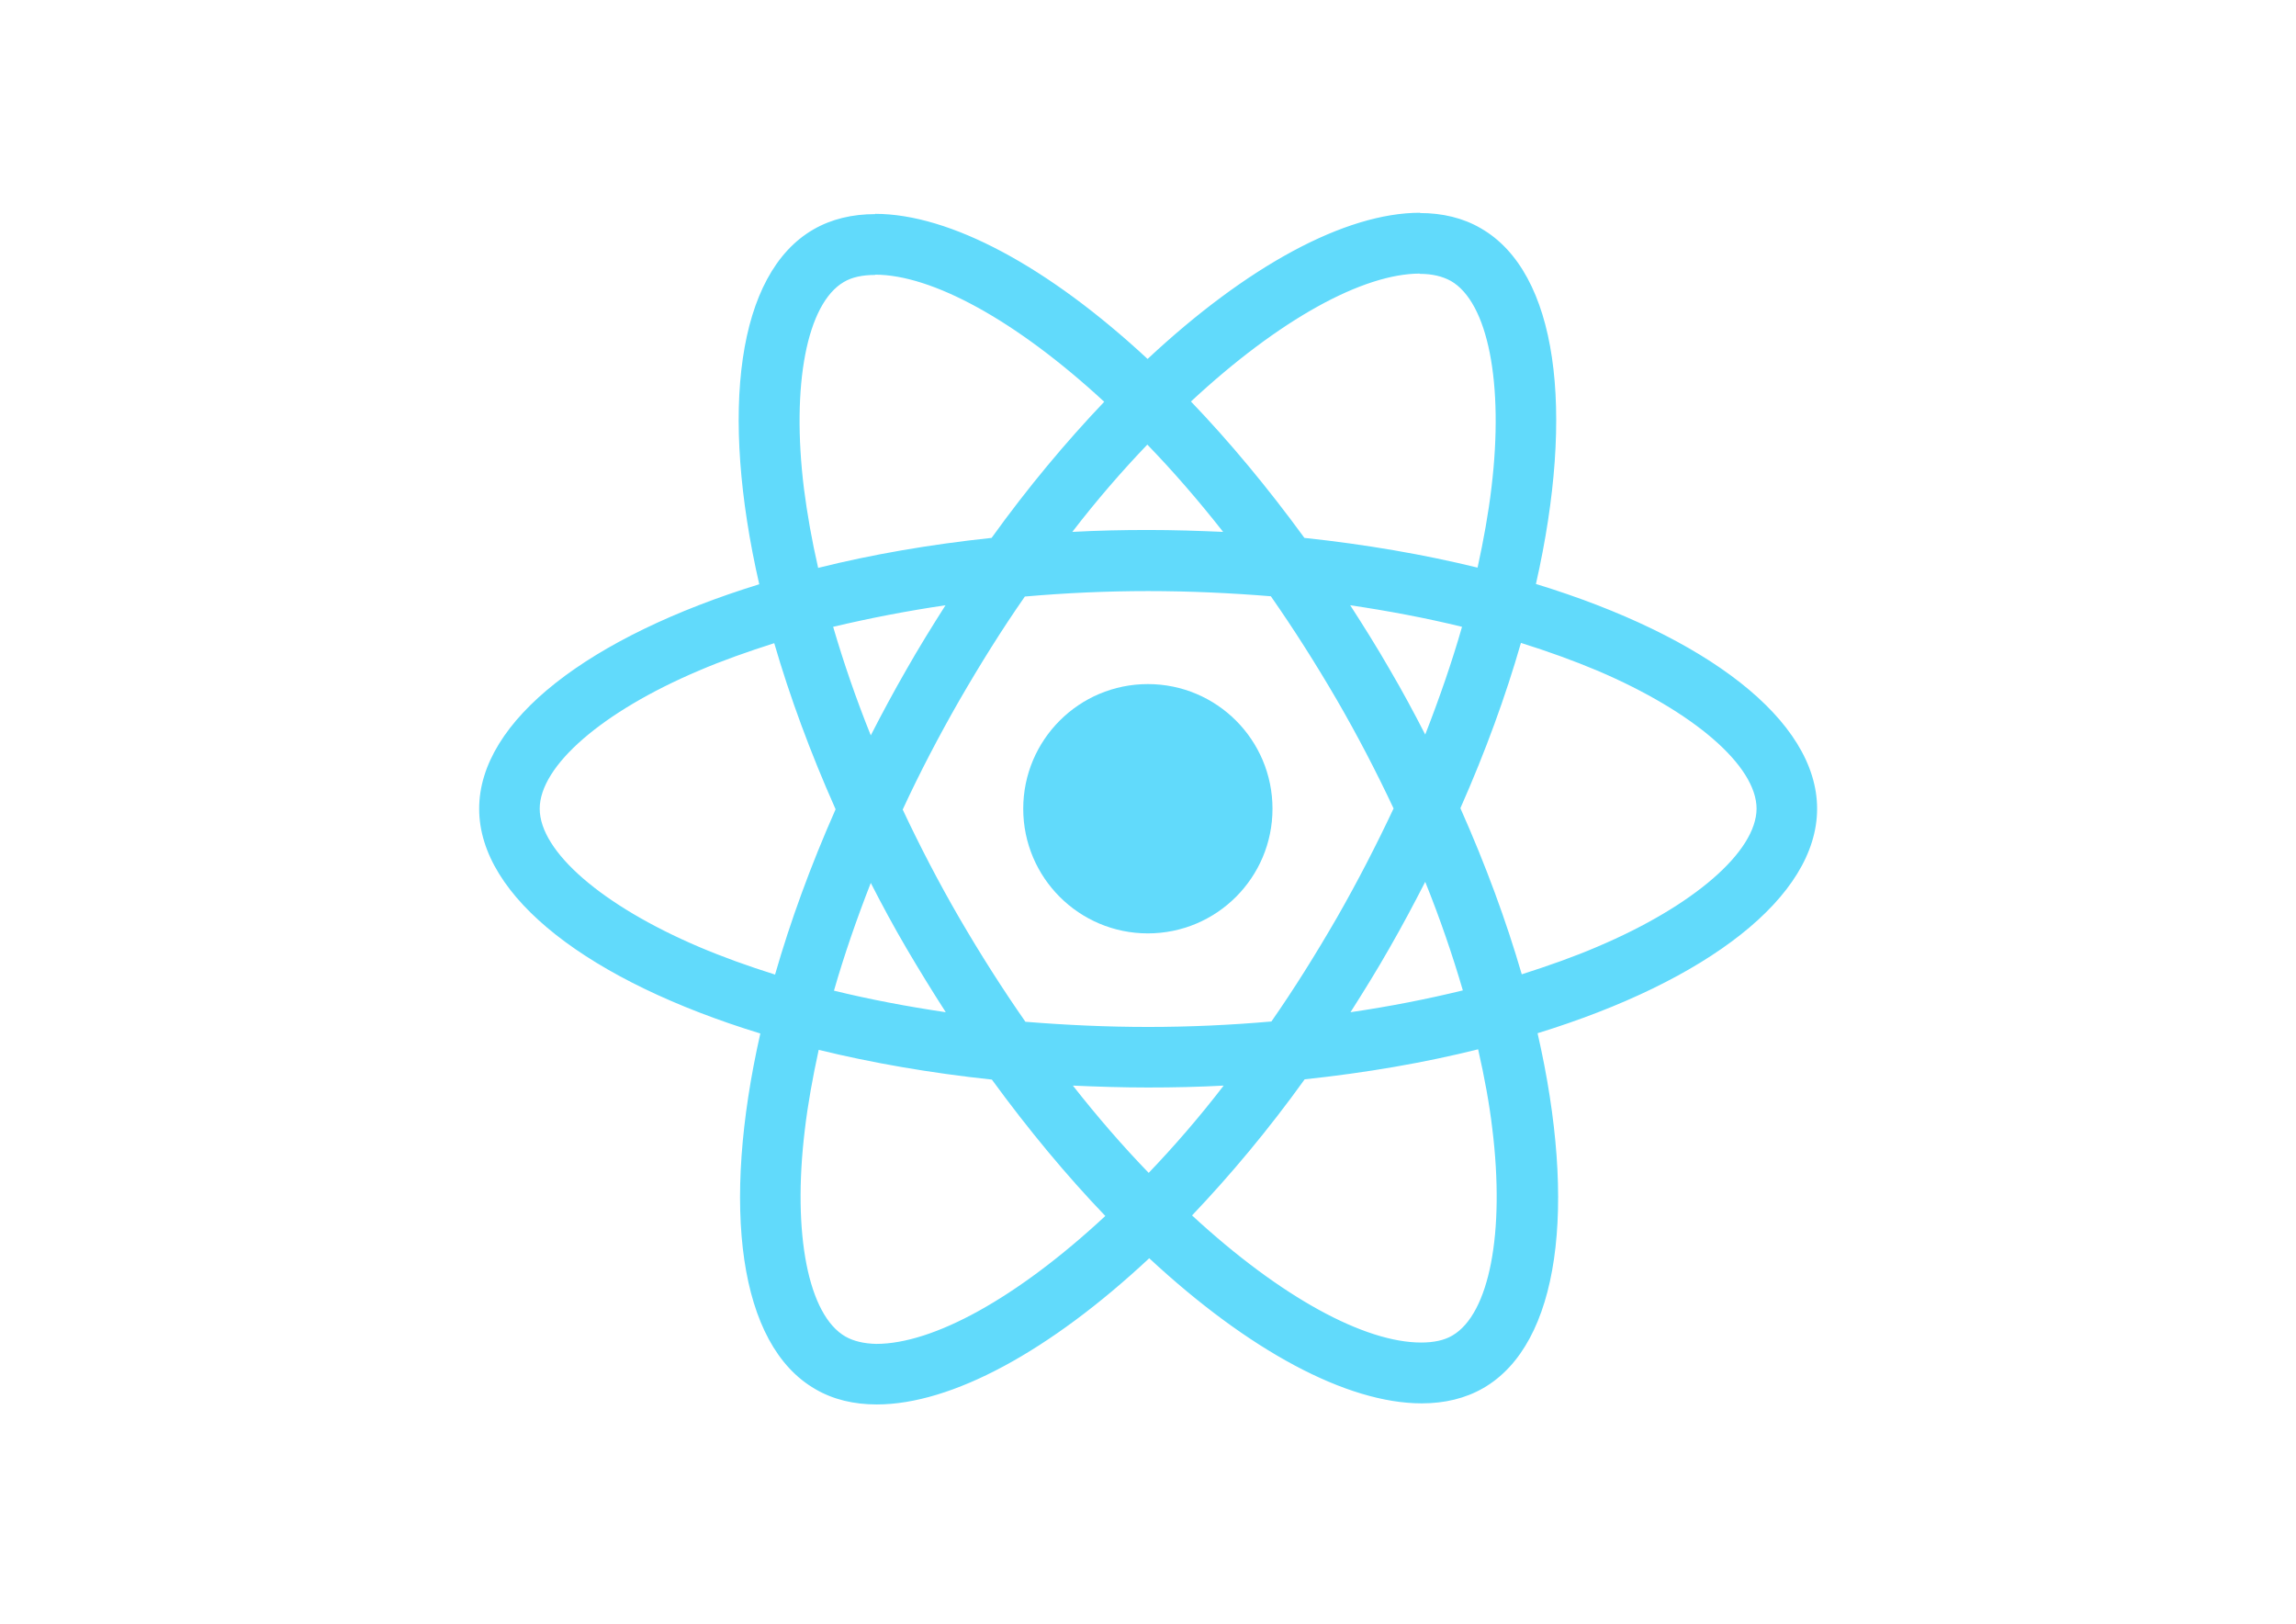
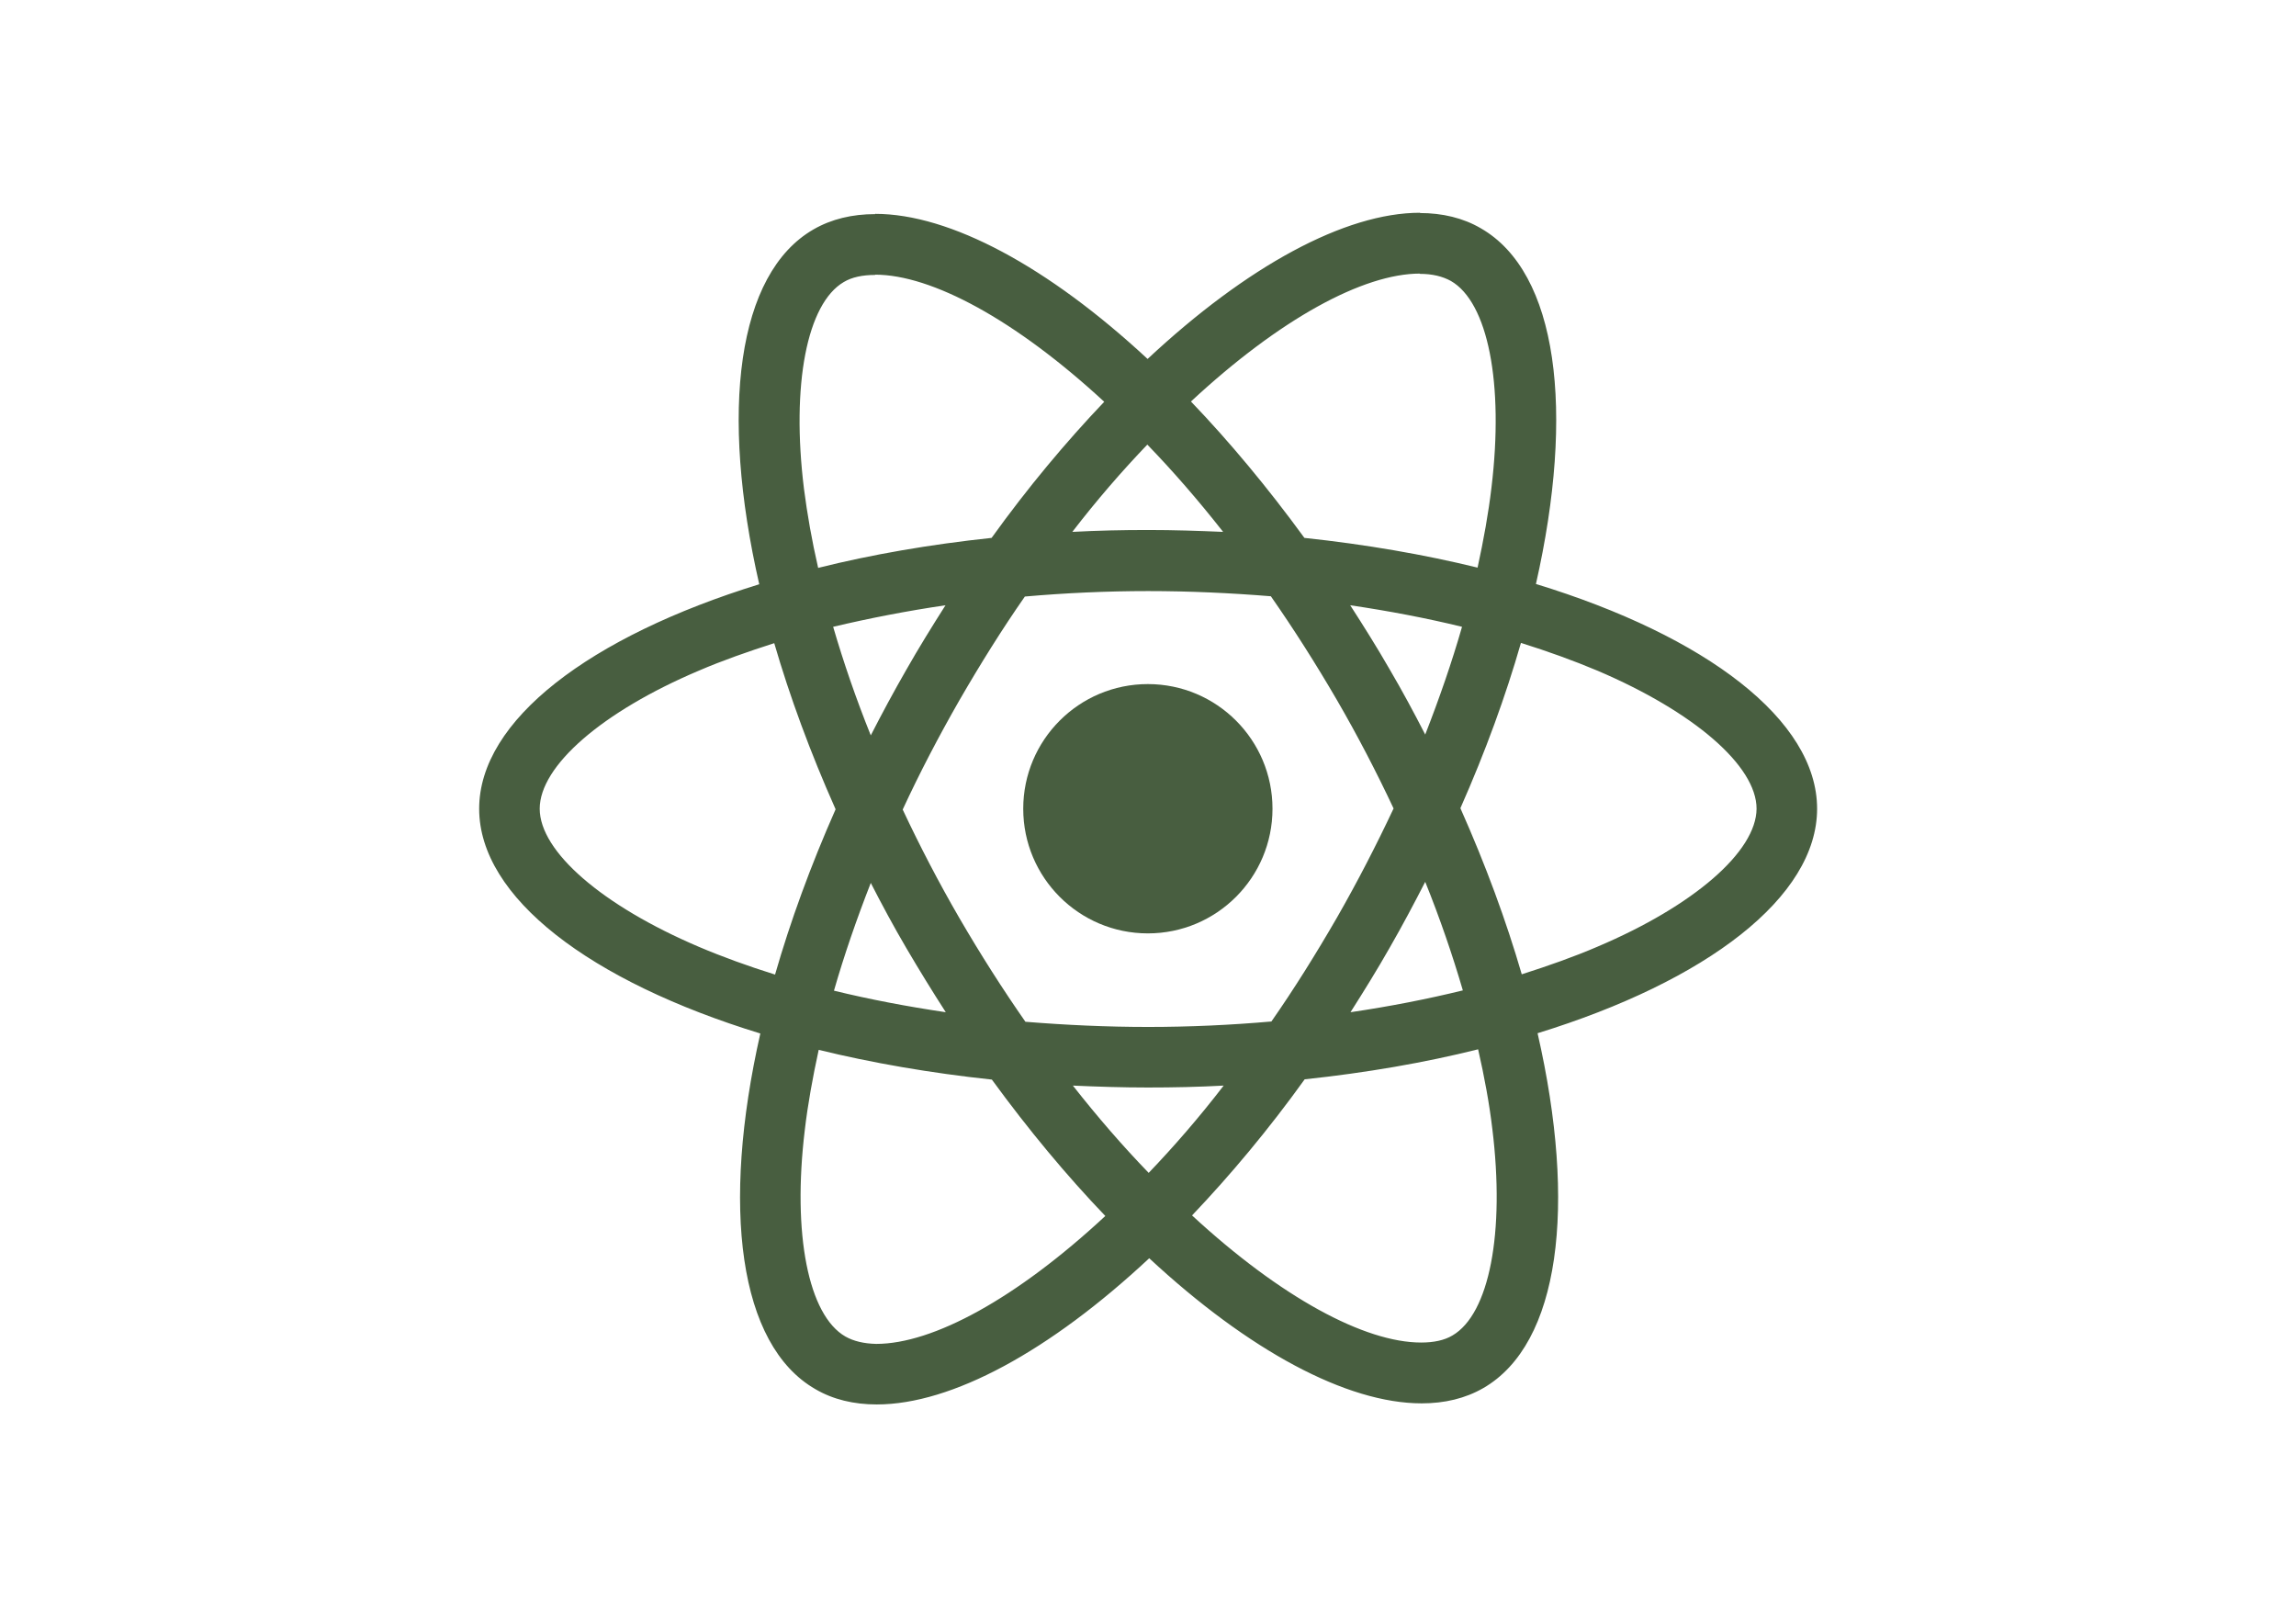
<svg xmlns="http://www.w3.org/2000/svg" viewBox="0 0 841.9 595.3">
-   <g fill="#61DAFB">
+   <g fill="#485e40">
    <path d="M666.3 296.5c0-32.5-40.7-63.3-103.1-82.4 14.4-63.6 8-114.2-20.2-130.4-6.5-3.8-14.1-5.6-22.4-5.6v22.3c4.6 0 8.3.9 11.4 2.6 13.6 7.8 19.5 37.5 14.9 75.7-1.1 9.4-2.9 19.3-5.1 29.4-19.6-4.8-41-8.5-63.5-10.9-13.5-18.5-27.5-35.3-41.6-50 32.6-30.3 63.2-46.9 84-46.9V78c-27.5 0-63.5 19.6-99.9 53.6-36.4-33.8-72.4-53.2-99.9-53.2v22.3c20.7 0 51.4 16.5 84 46.6-14 14.7-28 31.4-41.3 49.9-22.6 2.4-44 6.1-63.6 11-2.3-10-4-19.7-5.2-29-4.7-38.2 1.1-67.9 14.6-75.8 3-1.8 6.9-2.6 11.5-2.6V78.5c-8.4 0-16 1.8-22.6 5.6-28.1 16.2-34.4 66.7-19.9 130.1-62.2 19.2-102.7 49.9-102.7 82.3 0 32.5 40.7 63.3 103.1 82.4-14.4 63.6-8 114.2 20.2 130.4 6.5 3.8 14.1 5.6 22.5 5.6 27.5 0 63.5-19.6 99.9-53.6 36.4 33.8 72.4 53.2 99.9 53.2 8.4 0 16-1.8 22.6-5.6 28.1-16.2 34.4-66.7 19.9-130.1 62-19.1 102.5-49.9 102.5-82.3zm-130.2-66.7c-3.7 12.9-8.3 26.2-13.5 39.5-4.1-8-8.4-16-13.1-24-4.6-8-9.5-15.8-14.4-23.4 14.2 2.1 27.9 4.7 41 7.9zm-45.8 106.5c-7.8 13.5-15.8 26.3-24.1 38.2-14.9 1.3-30 2-45.2 2-15.1 0-30.2-.7-45-1.9-8.3-11.9-16.4-24.6-24.2-38-7.6-13.1-14.5-26.4-20.8-39.8 6.2-13.4 13.2-26.8 20.7-39.9 7.8-13.5 15.8-26.3 24.1-38.2 14.9-1.3 30-2 45.2-2 15.1 0 30.2.7 45 1.9 8.3 11.9 16.4 24.6 24.2 38 7.6 13.1 14.5 26.4 20.8 39.8-6.3 13.4-13.2 26.8-20.7 39.9zm32.3-13c5.4 13.4 10 26.8 13.8 39.8-13.1 3.2-26.9 5.9-41.2 8 4.9-7.7 9.8-15.6 14.4-23.7 4.6-8 8.9-16.1 13-24.1zM421.2 430c-9.3-9.6-18.6-20.3-27.8-32 9 .4 18.2.7 27.5.7 9.4 0 18.7-.2 27.8-.7-9 11.7-18.3 22.4-27.5 32zm-74.4-58.9c-14.2-2.1-27.9-4.7-41-7.9 3.7-12.9 8.3-26.2 13.5-39.5 4.1 8 8.4 16 13.1 24 4.7 8 9.5 15.8 14.4 23.4zM420.7 163c9.3 9.6 18.6 20.3 27.8 32-9-.4-18.2-.7-27.5-.7-9.4 0-18.7.2-27.8.7 9-11.7 18.3-22.4 27.5-32zm-74 58.9c-4.9 7.7-9.8 15.6-14.4 23.7-4.6 8-8.9 16-13 24-5.4-13.4-10-26.8-13.8-39.8 13.1-3.1 26.9-5.8 41.2-7.9zm-90.5 125.2c-35.4-15.1-58.3-34.9-58.3-50.6 0-15.7 22.9-35.6 58.3-50.6 8.6-3.7 18-7 27.7-10.1 5.7 19.6 13.2 40 22.5 60.9-9.2 20.8-16.6 41.1-22.2 60.6-9.9-3.1-19.3-6.5-28-10.2zM310 490c-13.6-7.8-19.5-37.5-14.9-75.7 1.1-9.4 2.9-19.3 5.1-29.4 19.6 4.8 41 8.5 63.5 10.9 13.5 18.5 27.5 35.3 41.6 50-32.6 30.3-63.2 46.9-84 46.9-4.5-.1-8.3-1-11.3-2.7zm237.2-76.2c4.7 38.2-1.1 67.9-14.6 75.8-3 1.8-6.9 2.6-11.5 2.6-20.7 0-51.4-16.5-84-46.6 14-14.7 28-31.4 41.3-49.9 22.6-2.4 44-6.1 63.6-11 2.3 10.1 4.1 19.8 5.2 29.1zm38.5-66.7c-8.6 3.7-18 7-27.7 10.1-5.7-19.6-13.2-40-22.5-60.9 9.2-20.8 16.6-41.1 22.2-60.6 9.9 3.1 19.3 6.5 28.1 10.2 35.4 15.1 58.3 34.9 58.3 50.6-.1 15.7-23 35.6-58.4 50.6zM320.8 78.4z" />
    <circle cx="420.9" cy="296.5" r="45.7" />
    <path d="M520.5 78.1z" />
  </g>
</svg>
